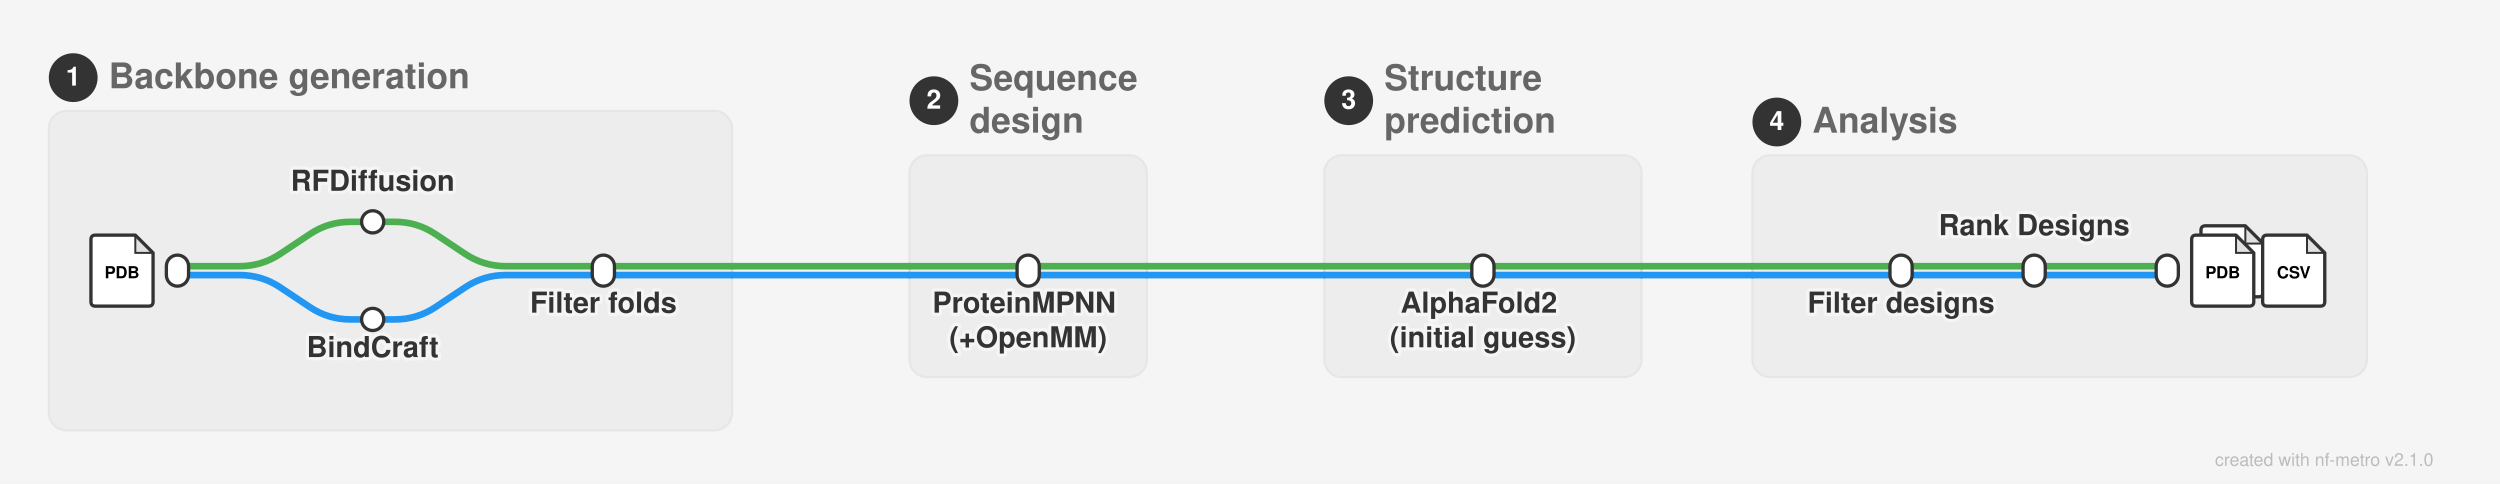
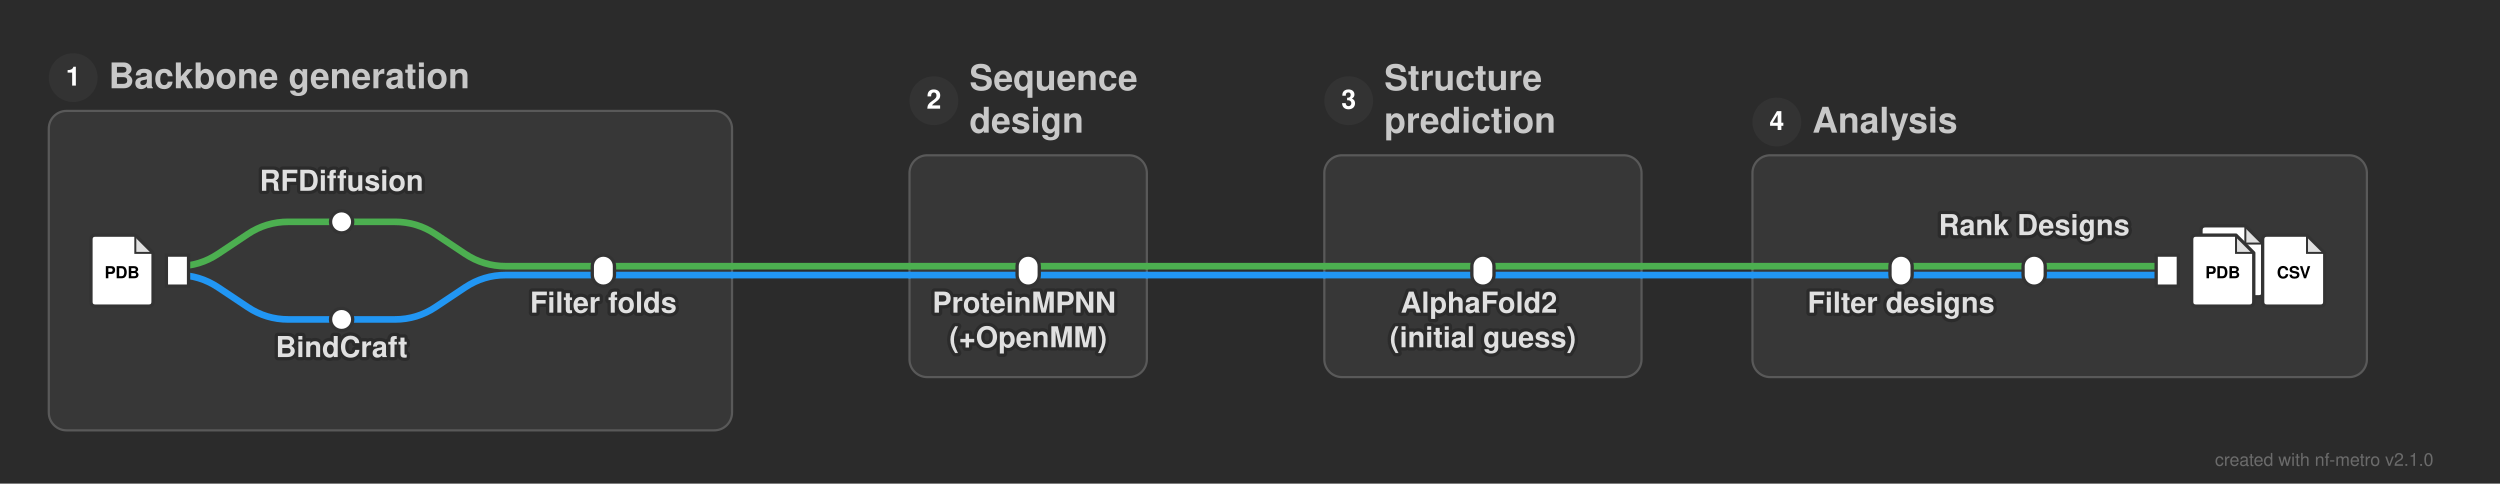
<svg xmlns="http://www.w3.org/2000/svg" width="1127" height="218" viewBox="0 0 1127 218">
  <defs>
</defs>
-   <style>.nf-metro-bg { fill: #f5f5f5; }
- .nf-metro-title { fill: #111111 }
- .nf-metro-station-label { fill: #333333; }
- .nf-metro-section-box { fill: #ededed; stroke: #e6e6e6; }
- .nf-metro-section-label { fill: #666666; }
- .nf-metro-group-label { fill: #666666; }
- .nf-metro-group-underline { stroke: #666666; }
- .nf-metro-legend-bg { fill: rgba(255, 255, 255, 0.8); }
- .nf-metro-legend-text { fill: #333333; }
- .nf-metro-marker-stroke { stroke: #333333; }
- .nf-metro-label-halo { fill: #f5f5f5; stroke: #f5f5f5; }</style>
+   <style>.nf-metro-bg { fill: var(--nfm-map-bg, light-dark(#f5f5f5, #2b2b2b)); }
+ .nf-metro-title { fill: var(--nfm-map-title-color, light-dark(#111111, #ffffff)); }
+ .nf-metro-station-label { fill: var(--nfm-map-label-color, light-dark(#333333, #e0e0e0)); }
+ .nf-metro-section-box { fill: var(--nfm-map-section-fill, light-dark(#ededed, #373737)); stroke: var(--nfm-map-section-stroke, light-dark(#e6e6e6, #595959)); }
+ .nf-metro-section-label { fill: var(--nfm-map-section-label-color, light-dark(#666666, #c8c8c8)); }
+ .nf-metro-group-label { fill: var(--nfm-map-section-label-color, light-dark(#666666, #c8c8c8)); }
+ .nf-metro-group-underline { stroke: var(--nfm-map-section-label-color, light-dark(#666666, #c8c8c8)); }
+ .nf-metro-legend-bg { fill: var(--nfm-map-legend-bg, light-dark(rgba(255, 255, 255, 0.8), rgba(0, 0, 0, 0.3))); }
+ .nf-metro-legend-text { fill: var(--nfm-map-legend-text-color, light-dark(#333333, #e0e0e0)); }
+ .nf-metro-marker-stroke { stroke: var(--nfm-map-marker-stroke, light-dark(#333333, #f0f0f0)); }
+ .nf-metro-label-halo { fill: var(--nfm-map-bg, light-dark(#f5f5f5, #2b2b2b)); stroke: var(--nfm-map-bg, light-dark(#f5f5f5, #2b2b2b)); }</style>
  <rect x="0" y="0" width="1127" height="218" fill="#2b2b2b" class="nf-metro-bg" />
  <rect x="22.0" y="50.0" width="308.0" height="144.0" rx="8" ry="8" fill="#373737" stroke="#595959" stroke-width="1.0" class="nf-metro-section-box" data-section-id="centered_sec" data-section-lines="bc,rf" />
  <circle cx="33.0" cy="35.0" r="11" fill="#333333" class="nf-metro-section-num-circle" data-section-id="centered_sec" />
  <text x="33.0" y="35.0" font-size="12" fill="#ffffff" font-family="'Helvetica Neue', Helvetica, Arial, sans-serif" font-weight="bold" text-anchor="middle" dy="0.3em" data-section-id="centered_sec">1</text>
  <text x="49.0" y="35.0" font-size="16.0" fill="#c8c8c8" font-family="'Helvetica Neue', Helvetica, Arial, sans-serif" font-weight="bold" dy="0.3em" class="nf-metro-section-label" data-section-id="centered_sec">Backbone generation</text>
  <rect x="410.0" y="70.0" width="107.0" height="100" rx="8" ry="8" fill="#373737" stroke="#595959" stroke-width="1.0" class="nf-metro-section-box" data-section-id="sequence_design" data-section-lines="bc,rf" />
  <circle cx="421.0" cy="45.4" r="11" fill="#333333" class="nf-metro-section-num-circle" data-section-id="sequence_design" />
  <text x="421.0" y="45.4" font-size="12" fill="#ffffff" font-family="'Helvetica Neue', Helvetica, Arial, sans-serif" font-weight="bold" text-anchor="middle" dy="0.3em" data-section-id="sequence_design">2</text>
  <text x="437.0" y="35.8" font-size="16.0" fill="#c8c8c8" font-family="'Helvetica Neue', Helvetica, Arial, sans-serif" font-weight="bold" dy="0.3em" class="nf-metro-section-label" data-section-id="sequence_design">
    <tspan x="437.0" dy="0em">Sequence</tspan>
    <tspan x="437.0" dy="1.2em">design</tspan>
  </text>
  <rect x="597.0" y="70.0" width="143.0" height="100" rx="8" ry="8" fill="#373737" stroke="#595959" stroke-width="1.0" class="nf-metro-section-box" data-section-id="structure_prediction" data-section-lines="bc,rf" />
  <circle cx="608.0" cy="45.4" r="11" fill="#333333" class="nf-metro-section-num-circle" data-section-id="structure_prediction" />
  <text x="608.0" y="45.4" font-size="12" fill="#ffffff" font-family="'Helvetica Neue', Helvetica, Arial, sans-serif" font-weight="bold" text-anchor="middle" dy="0.3em" data-section-id="structure_prediction">3</text>
  <text x="624.0" y="35.8" font-size="16.0" fill="#c8c8c8" font-family="'Helvetica Neue', Helvetica, Arial, sans-serif" font-weight="bold" dy="0.3em" class="nf-metro-section-label" data-section-id="structure_prediction">
    <tspan x="624.0" dy="0em">Structure</tspan>
    <tspan x="624.0" dy="1.2em">prediction</tspan>
  </text>
  <rect x="790.0" y="70.0" width="277.0" height="100" rx="8" ry="8" fill="#373737" stroke="#595959" stroke-width="1.0" class="nf-metro-section-box" data-section-id="analysis" data-section-lines="bc,rf" />
  <circle cx="801.0" cy="55.0" r="11" fill="#333333" class="nf-metro-section-num-circle" data-section-id="analysis" />
  <text x="801.0" y="55.0" font-size="12" fill="#ffffff" font-family="'Helvetica Neue', Helvetica, Arial, sans-serif" font-weight="bold" text-anchor="middle" dy="0.3em" data-section-id="analysis">4</text>
  <text x="817.0" y="55.0" font-size="16.0" fill="#c8c8c8" font-family="'Helvetica Neue', Helvetica, Arial, sans-serif" font-weight="bold" dy="0.3em" class="nf-metro-section-label" data-section-id="analysis">Analysis</text>
-   <path d="M80.0,124.0 L108.0,124.0 Q118.0,124.0,126.321,129.547 L139.679,138.453 Q148.0,144.0,158.0,144.0 L168.0,144.0" stroke="#2196F3" stroke-width="3.0" fill="none" stroke-linecap="round" stroke-linejoin="round" class="metro-line-bc" data-line-id="bc" />
-   <path d="M168.0,144.0 L178.0,144.0 Q188.0,144.0,196.321,138.453 L209.679,129.547 Q218.0,124.0,228.0,124.0 L272.0,124.0" stroke="#2196F3" stroke-width="3.0" fill="none" stroke-linecap="round" stroke-linejoin="round" class="metro-line-bc" data-line-id="bc" />
+   <path d="M80.0,124.0 L80.0,124.0 Q90.0,124.0,98.321,129.547 L111.679,138.453 Q120.0,144.0,130.0,144.0 L154.0,144.0" stroke="#2196F3" stroke-width="3.0" fill="none" stroke-linecap="round" stroke-linejoin="round" class="metro-line-bc" data-line-id="bc" />
+   <path d="M154.0,144.0 L178.0,144.0 Q188.0,144.0,196.321,138.453 L209.679,129.547 Q218.0,124.0,228.0,124.0 L272.0,124.0" stroke="#2196F3" stroke-width="3.0" fill="none" stroke-linecap="round" stroke-linejoin="round" class="metro-line-bc" data-line-id="bc" />
  <path d="M857.0,124.0 L917.0,124.0" stroke="#2196F3" stroke-width="3.0" stroke-linecap="round" class="metro-line-bc" data-line-id="bc" />
  <path d="M917.0,124.0 L977.0,124.0" stroke="#2196F3" stroke-width="3.0" stroke-linecap="round" class="metro-line-bc" data-line-id="bc" />
  <path d="M272.0,124.0 L330.0,124.0" stroke="#2196F3" stroke-width="3.0" stroke-linecap="round" class="metro-line-bc" data-line-id="bc" />
  <path d="M410.0,124.0 L463.5,124.0" stroke="#2196F3" stroke-width="3.0" stroke-linecap="round" class="metro-line-bc" data-line-id="bc" />
  <path d="M463.5,124.0 L517.0,124.0" stroke="#2196F3" stroke-width="3.0" stroke-linecap="round" class="metro-line-bc" data-line-id="bc" />
  <path d="M597.0,124.0 L668.5,124.0" stroke="#2196F3" stroke-width="3.0" stroke-linecap="round" class="metro-line-bc" data-line-id="bc" />
  <path d="M668.5,124.0 L740.0,124.0" stroke="#2196F3" stroke-width="3.0" stroke-linecap="round" class="metro-line-bc" data-line-id="bc" />
  <path d="M790.0,124.0 L857.0,124.0" stroke="#2196F3" stroke-width="3.0" stroke-linecap="round" class="metro-line-bc" data-line-id="bc" />
  <path d="M330.0,124.0 L410.0,124.0" stroke="#2196F3" stroke-width="3.0" stroke-linecap="round" class="metro-line-bc" data-line-id="bc" />
  <path d="M517.0,124.0 L597.0,124.0" stroke="#2196F3" stroke-width="3.0" stroke-linecap="round" class="metro-line-bc" data-line-id="bc" />
  <path d="M740.0,124.0 L790.0,124.0" stroke="#2196F3" stroke-width="3.0" stroke-linecap="round" class="metro-line-bc" data-line-id="bc" />
-   <path d="M80.0,120.0 L108.0,120.0 Q118.0,120.0,126.321,114.453 L139.679,105.547 Q148.0,100.0,158.0,100.0 L168.0,100.0" stroke="#4CAF50" stroke-width="3.0" fill="none" stroke-linecap="round" stroke-linejoin="round" class="metro-line-rf" data-line-id="rf" />
-   <path d="M168.0,100.0 L178.0,100.0 Q188.0,100.0,196.321,105.547 L209.679,114.453 Q218.0,120.0,228.0,120.0 L272.0,120.0" stroke="#4CAF50" stroke-width="3.0" fill="none" stroke-linecap="round" stroke-linejoin="round" class="metro-line-rf" data-line-id="rf" />
+   <path d="M80.0,120.0 L80.0,120.0 Q90.0,120.0,98.321,114.453 L111.679,105.547 Q120.0,100.0,130.0,100.0 L154.0,100.0" stroke="#4CAF50" stroke-width="3.0" fill="none" stroke-linecap="round" stroke-linejoin="round" class="metro-line-rf" data-line-id="rf" />
+   <path d="M154.0,100.0 L178.0,100.0 Q188.0,100.0,196.321,105.547 L209.679,114.453 Q218.0,120.0,228.0,120.0 L272.0,120.0" stroke="#4CAF50" stroke-width="3.0" fill="none" stroke-linecap="round" stroke-linejoin="round" class="metro-line-rf" data-line-id="rf" />
  <path d="M857.0,120.0 L917.0,120.0" stroke="#4CAF50" stroke-width="3.0" stroke-linecap="round" class="metro-line-rf" data-line-id="rf" />
  <path d="M917.0,120.0 L977.0,120.0" stroke="#4CAF50" stroke-width="3.0" stroke-linecap="round" class="metro-line-rf" data-line-id="rf" />
  <path d="M272.0,120.0 L330.0,120.0" stroke="#4CAF50" stroke-width="3.0" stroke-linecap="round" class="metro-line-rf" data-line-id="rf" />
  <path d="M410.0,120.0 L463.5,120.0" stroke="#4CAF50" stroke-width="3.0" stroke-linecap="round" class="metro-line-rf" data-line-id="rf" />
  <path d="M463.5,120.0 L517.0,120.0" stroke="#4CAF50" stroke-width="3.0" stroke-linecap="round" class="metro-line-rf" data-line-id="rf" />
  <path d="M597.0,120.0 L668.5,120.0" stroke="#4CAF50" stroke-width="3.0" stroke-linecap="round" class="metro-line-rf" data-line-id="rf" />
  <path d="M668.5,120.0 L740.0,120.0" stroke="#4CAF50" stroke-width="3.0" stroke-linecap="round" class="metro-line-rf" data-line-id="rf" />
  <path d="M790.0,120.0 L857.0,120.0" stroke="#4CAF50" stroke-width="3.0" stroke-linecap="round" class="metro-line-rf" data-line-id="rf" />
  <path d="M330.0,120.0 L410.0,120.0" stroke="#4CAF50" stroke-width="3.0" stroke-linecap="round" class="metro-line-rf" data-line-id="rf" />
  <path d="M517.0,120.0 L597.0,120.0" stroke="#4CAF50" stroke-width="3.0" stroke-linecap="round" class="metro-line-rf" data-line-id="rf" />
  <path d="M740.0,120.0 L790.0,120.0" stroke="#4CAF50" stroke-width="3.0" stroke-linecap="round" class="metro-line-rf" data-line-id="rf" />
  <g class="nf-metro-station-group" data-node-id="mpnn" data-node-cx="463.5" data-node-cy="122.0" data-node-r="5.0" data-node-groups="bc,rf" data-node-region="sequence_design" data-node-w="10.0" data-node-h="14.0" data-node-rx="5.0">
    <rect x="458.5" y="115.0" width="10.0" height="14.0" rx="5.0" ry="5.0" fill="#ffffff" stroke="#333333" stroke-width="1.5" class="nf-metro-station" data-station-id="mpnn" data-station-lines="bc,rf" data-station-label="ProteinMPNN (+OpenMM)" data-section-id="sequence_design" data-section-name="Sequence design" />
  </g>
  <g class="nf-metro-station-group" data-node-id="r_in" data-node-cx="80.0" data-node-cy="122.0" data-node-r="5.0" data-node-groups="bc,rf" data-node-region="centered_sec" data-node-w="10.0" data-node-h="14.0" data-node-rx="5.0">
-     <rect x="75.0" y="115.0" width="10.0" height="14.0" rx="5.0" ry="5.0" fill="#ffffff" stroke="#333333" stroke-width="1.5" class="nf-metro-station" data-station-id="r_in" data-station-lines="bc,rf" data-station-label="Target" data-section-id="centered_sec" data-section-name="Backbone generation" />
+     <rect x="75.0" y="115.0" width="10.0" height="14.0" fill="#ffffff" stroke="#333333" stroke-width="1.5" class="nf-metro-station" data-station-id="r_in" data-station-lines="bc,rf" data-station-label="r_in" data-section-id="centered_sec" data-section-name="Backbone generation" />
    <g data-station-id="r_in">
      <path d="M43.0,106.0 L61.0,106.0 L69.0,114.0 L69.0,136.0 Q69.0,138.0,67.0,138.0 L43.0,138.0 Q41.0,138.0,41.0,136.0 L41.0,108.0 Q41.0,106.0,43.0,106.0 Z" fill="#ffffff" stroke="#333333" stroke-width="1.5" stroke-linejoin="round" />
      <path d="M61.0,106.0 L61.0,114.0 L69.0,114.0 Z" fill="#333333" opacity="0.15" stroke="none" />
      <path d="M61.0,106.0 L61.0,114.0 L69.0,114.0" fill="none" stroke="#333333" stroke-width="0.9" />
      <text x="55.0" y="123.2" font-size="7.5" fill="#000000" font-family="'Helvetica Neue', Helvetica, Arial, sans-serif" font-weight="bold" text-anchor="middle" dy="0.3em">PDB</text>
    </g>
  </g>
-   <g class="nf-metro-station-group" data-node-id="rfdiff" data-node-cx="168.0" data-node-cy="100.0" data-node-r="5.0" data-node-groups="rf" data-node-region="centered_sec" data-node-w="10.0" data-node-h="10.0" data-node-rx="5.0">
-     <rect x="163.0" y="95.0" width="10.0" height="10.0" rx="5.0" ry="5.0" fill="#ffffff" stroke="#333333" stroke-width="1.5" class="nf-metro-station" data-station-id="rfdiff" data-station-lines="rf" data-station-label="RFDiffusion" data-section-id="centered_sec" data-section-name="Backbone generation" />
+   <g class="nf-metro-station-group" data-node-id="rfdiff" data-node-cx="154.0" data-node-cy="100.0" data-node-r="5.0" data-node-groups="rf" data-node-region="centered_sec" data-node-w="10.0" data-node-h="10.0" data-node-rx="5.0">
+     <rect x="149.0" y="95.0" width="10.0" height="10.0" rx="5.0" ry="5.0" fill="#ffffff" stroke="#333333" stroke-width="1.5" class="nf-metro-station" data-station-id="rfdiff" data-station-lines="rf" data-station-label="RFDiffusion" data-section-id="centered_sec" data-section-name="Backbone generation" />
  </g>
-   <g class="nf-metro-station-group" data-node-id="bc" data-node-cx="168.0" data-node-cy="144.0" data-node-r="5.0" data-node-groups="bc" data-node-region="centered_sec" data-node-w="10.0" data-node-h="10.0" data-node-rx="5.0">
-     <rect x="163.0" y="139.0" width="10.0" height="10.0" rx="5.0" ry="5.0" fill="#ffffff" stroke="#333333" stroke-width="1.5" class="nf-metro-station" data-station-id="bc" data-station-lines="bc" data-station-label="BindCraft" data-section-id="centered_sec" data-section-name="Backbone generation" />
+   <g class="nf-metro-station-group" data-node-id="bc" data-node-cx="154.0" data-node-cy="144.0" data-node-r="5.0" data-node-groups="bc" data-node-region="centered_sec" data-node-w="10.0" data-node-h="10.0" data-node-rx="5.0">
+     <rect x="149.0" y="139.0" width="10.0" height="10.0" rx="5.0" ry="5.0" fill="#ffffff" stroke="#333333" stroke-width="1.5" class="nf-metro-station" data-station-id="bc" data-station-lines="bc" data-station-label="BindCraft" data-section-id="centered_sec" data-section-name="Backbone generation" />
  </g>
  <g class="nf-metro-station-group" data-node-id="filtfold" data-node-cx="272.0" data-node-cy="122.0" data-node-r="5.0" data-node-groups="bc,rf" data-node-region="centered_sec" data-node-w="10.0" data-node-h="14.0" data-node-rx="5.0">
    <rect x="267.0" y="115.0" width="10.0" height="14.0" rx="5.0" ry="5.0" fill="#ffffff" stroke="#333333" stroke-width="1.5" class="nf-metro-station" data-station-id="filtfold" data-station-lines="bc,rf" data-station-label="Filter folds" data-section-id="centered_sec" data-section-name="Backbone generation" />
  </g>
  <g class="nf-metro-station-group" data-node-id="af2" data-node-cx="668.5" data-node-cy="122.0" data-node-r="5.0" data-node-groups="bc,rf" data-node-region="structure_prediction" data-node-w="10.0" data-node-h="14.0" data-node-rx="5.0">
    <rect x="663.5" y="115.0" width="10.0" height="14.0" rx="5.0" ry="5.0" fill="#ffffff" stroke="#333333" stroke-width="1.5" class="nf-metro-station" data-station-id="af2" data-station-lines="bc,rf" data-station-label="AlphaFold2 (initial guess)" data-section-id="structure_prediction" data-section-name="Structure prediction" />
  </g>
  <g class="nf-metro-station-group" data-node-id="filt" data-node-cx="857.0" data-node-cy="122.0" data-node-r="5.0" data-node-groups="bc,rf" data-node-region="analysis" data-node-w="10.0" data-node-h="14.0" data-node-rx="5.0">
    <rect x="852.0" y="115.0" width="10.0" height="14.0" rx="5.0" ry="5.0" fill="#ffffff" stroke="#333333" stroke-width="1.5" class="nf-metro-station" data-station-id="filt" data-station-lines="bc,rf" data-station-label="Filter designs" data-section-id="analysis" data-section-name="Analysis" />
  </g>
  <g class="nf-metro-station-group" data-node-id="rank" data-node-cx="917.0" data-node-cy="122.0" data-node-r="5.0" data-node-groups="bc,rf" data-node-region="analysis" data-node-w="10.0" data-node-h="14.0" data-node-rx="5.0">
    <rect x="912.0" y="115.0" width="10.0" height="14.0" rx="5.0" ry="5.0" fill="#ffffff" stroke="#333333" stroke-width="1.5" class="nf-metro-station" data-station-id="rank" data-station-lines="bc,rf" data-station-label="Rank Designs" data-section-id="analysis" data-section-name="Analysis" />
  </g>
  <g class="nf-metro-station-group" data-node-id="r_out" data-node-cx="977.0" data-node-cy="122.0" data-node-r="5.0" data-node-groups="bc,rf" data-node-region="analysis" data-node-w="10.0" data-node-h="14.0" data-node-rx="5.0">
-     <rect x="972.0" y="115.0" width="10.0" height="14.0" rx="5.0" ry="5.0" fill="#ffffff" stroke="#333333" stroke-width="1.5" class="nf-metro-station" data-station-id="r_out" data-station-lines="bc,rf" data-station-label="Designs" data-section-id="analysis" data-section-name="Analysis" />
+     <rect x="972.0" y="115.0" width="10.0" height="14.0" fill="#ffffff" stroke="#333333" stroke-width="1.5" class="nf-metro-station" data-station-id="r_out" data-station-lines="bc,rf" data-station-label="r_out" data-section-id="analysis" data-section-name="Analysis" />
    <g data-station-id="r_out">
      <path d="M994.2,101.8 L1012.2,101.8 L1020.2,109.8 L1020.2,131.8 Q1020.2,133.8,1018.2,133.8 L994.2,133.8 Q992.2,133.8,992.2,131.8 L992.2,103.8 Q992.2,101.8,994.2,101.8 Z" fill="#ffffff" stroke="#333333" stroke-width="1.5" stroke-linejoin="round" />
      <path d="M1012.2,101.8 L1012.2,109.8 L1020.2,109.8 Z" fill="#333333" opacity="0.15" stroke="none" />
      <path d="M1012.2,101.8 L1012.2,109.8 L1020.2,109.8" fill="none" stroke="#333333" stroke-width="0.9" />
      <path d="M990.0,106.0 L1008.0,106.0 L1016.0,114.0 L1016.0,136.0 Q1016.0,138.0,1014.0,138.0 L990.0,138.0 Q988.0,138.0,988.0,136.0 L988.0,108.0 Q988.0,106.0,990.0,106.0 Z" fill="#ffffff" stroke="#333333" stroke-width="1.5" stroke-linejoin="round" />
      <path d="M1008.0,106.0 L1008.0,114.0 L1016.0,114.0 Z" fill="#333333" opacity="0.15" stroke="none" />
      <path d="M1008.0,106.0 L1008.0,114.0 L1016.0,114.0" fill="none" stroke="#333333" stroke-width="0.9" />
      <text x="1002.0" y="123.2" font-size="7.5" fill="#000000" font-family="'Helvetica Neue', Helvetica, Arial, sans-serif" font-weight="bold" text-anchor="middle" dy="0.3em">PDB</text>
      <path d="M1022.0,106.0 L1040.0,106.0 L1048.0,114.0 L1048.0,136.0 Q1048.0,138.0,1046.0,138.0 L1022.0,138.0 Q1020.0,138.0,1020.0,136.0 L1020.0,108.0 Q1020.0,106.0,1022.0,106.0 Z" fill="#ffffff" stroke="#333333" stroke-width="1.5" stroke-linejoin="round" />
      <path d="M1040.0,106.0 L1040.0,114.0 L1048.0,114.0 Z" fill="#333333" opacity="0.15" stroke="none" />
      <path d="M1040.0,106.0 L1040.0,114.0 L1048.0,114.0" fill="none" stroke="#333333" stroke-width="0.9" />
      <text x="1034.0" y="123.2" font-size="7.5" fill="#000000" font-family="'Helvetica Neue', Helvetica, Arial, sans-serif" font-weight="bold" text-anchor="middle" dy="0.3em">CSV</text>
    </g>
  </g>
  <text x="857.0" y="135.0" font-size="13.0" fill="#2b2b2b" stroke="#2b2b2b" stroke-width="3.0" stroke-linejoin="round" font-family="'Helvetica Neue', Helvetica, Arial, sans-serif" font-weight="bold" aria-hidden="true" class="nf-metro-label-halo" text-anchor="middle" dominant-baseline="hanging">Filter designs</text>
  <text x="857.0" y="135.0" font-size="13.0" fill="#e0e0e0" font-family="'Helvetica Neue', Helvetica, Arial, sans-serif" font-weight="bold" text-anchor="middle" dominant-baseline="hanging" data-station-id="filt" class="nf-metro-station-label">Filter designs</text>
  <text x="463.5" y="135.0" font-size="13.0" fill="#2b2b2b" stroke="#2b2b2b" stroke-width="3.0" stroke-linejoin="round" font-family="'Helvetica Neue', Helvetica, Arial, sans-serif" font-weight="bold" aria-hidden="true" class="nf-metro-label-halo" text-anchor="middle" dominant-baseline="hanging">
    <tspan x="463.5" dy="0em">ProteinMPNN</tspan>
    <tspan x="463.5" dy="1.2em">(+OpenMM)</tspan>
  </text>
  <text x="463.5" y="135.0" font-size="13.0" fill="#e0e0e0" font-family="'Helvetica Neue', Helvetica, Arial, sans-serif" font-weight="bold" text-anchor="middle" dominant-baseline="hanging" data-station-id="mpnn" class="nf-metro-station-label">
    <tspan x="463.5" dy="0em">ProteinMPNN</tspan>
    <tspan x="463.5" dy="1.2em">(+OpenMM)</tspan>
  </text>
  <text x="668.5" y="135.0" font-size="13.0" fill="#2b2b2b" stroke="#2b2b2b" stroke-width="3.0" stroke-linejoin="round" font-family="'Helvetica Neue', Helvetica, Arial, sans-serif" font-weight="bold" aria-hidden="true" class="nf-metro-label-halo" text-anchor="middle" dominant-baseline="hanging">
    <tspan x="668.5" dy="0em">AlphaFold2</tspan>
    <tspan x="668.5" dy="1.2em">(initial guess)</tspan>
  </text>
  <text x="668.5" y="135.0" font-size="13.0" fill="#e0e0e0" font-family="'Helvetica Neue', Helvetica, Arial, sans-serif" font-weight="bold" text-anchor="middle" dominant-baseline="hanging" data-station-id="af2" class="nf-metro-station-label">
    <tspan x="668.5" dy="0em">AlphaFold2</tspan>
    <tspan x="668.5" dy="1.2em">(initial guess)</tspan>
  </text>
-   <text x="168.0" y="86.0" font-size="13.0" fill="#2b2b2b" stroke="#2b2b2b" stroke-width="3.0" stroke-linejoin="round" font-family="'Helvetica Neue', Helvetica, Arial, sans-serif" font-weight="bold" aria-hidden="true" class="nf-metro-label-halo" text-anchor="middle" dominant-baseline="auto">RFDiffusion</text>
-   <text x="168.0" y="86.0" font-size="13.0" fill="#e0e0e0" font-family="'Helvetica Neue', Helvetica, Arial, sans-serif" font-weight="bold" text-anchor="middle" dominant-baseline="auto" data-station-id="rfdiff" class="nf-metro-station-label">RFDiffusion</text>
+   <text x="154.0" y="86.0" font-size="13.0" fill="#2b2b2b" stroke="#2b2b2b" stroke-width="3.0" stroke-linejoin="round" font-family="'Helvetica Neue', Helvetica, Arial, sans-serif" font-weight="bold" aria-hidden="true" class="nf-metro-label-halo" text-anchor="middle" dominant-baseline="auto">RFDiffusion</text>
+   <text x="154.0" y="86.0" font-size="13.0" fill="#e0e0e0" font-family="'Helvetica Neue', Helvetica, Arial, sans-serif" font-weight="bold" text-anchor="middle" dominant-baseline="auto" data-station-id="rfdiff" class="nf-metro-station-label">RFDiffusion</text>
  <text x="917.0" y="106.0" font-size="13.0" fill="#2b2b2b" stroke="#2b2b2b" stroke-width="3.0" stroke-linejoin="round" font-family="'Helvetica Neue', Helvetica, Arial, sans-serif" font-weight="bold" aria-hidden="true" class="nf-metro-label-halo" text-anchor="middle" dominant-baseline="auto">Rank Designs</text>
  <text x="917.0" y="106.0" font-size="13.0" fill="#e0e0e0" font-family="'Helvetica Neue', Helvetica, Arial, sans-serif" font-weight="bold" text-anchor="middle" dominant-baseline="auto" data-station-id="rank" class="nf-metro-station-label">Rank Designs</text>
-   <text x="168.0" y="155.0" font-size="13.0" fill="#2b2b2b" stroke="#2b2b2b" stroke-width="3.0" stroke-linejoin="round" font-family="'Helvetica Neue', Helvetica, Arial, sans-serif" font-weight="bold" aria-hidden="true" class="nf-metro-label-halo" text-anchor="middle" dominant-baseline="hanging">BindCraft</text>
-   <text x="168.0" y="155.0" font-size="13.0" fill="#e0e0e0" font-family="'Helvetica Neue', Helvetica, Arial, sans-serif" font-weight="bold" text-anchor="middle" dominant-baseline="hanging" data-station-id="bc" class="nf-metro-station-label">BindCraft</text>
+   <text x="154.0" y="155.0" font-size="13.0" fill="#2b2b2b" stroke="#2b2b2b" stroke-width="3.0" stroke-linejoin="round" font-family="'Helvetica Neue', Helvetica, Arial, sans-serif" font-weight="bold" aria-hidden="true" class="nf-metro-label-halo" text-anchor="middle" dominant-baseline="hanging">BindCraft</text>
+   <text x="154.0" y="155.0" font-size="13.0" fill="#e0e0e0" font-family="'Helvetica Neue', Helvetica, Arial, sans-serif" font-weight="bold" text-anchor="middle" dominant-baseline="hanging" data-station-id="bc" class="nf-metro-station-label">BindCraft</text>
  <text x="272.0" y="135.0" font-size="13.0" fill="#2b2b2b" stroke="#2b2b2b" stroke-width="3.0" stroke-linejoin="round" font-family="'Helvetica Neue', Helvetica, Arial, sans-serif" font-weight="bold" aria-hidden="true" class="nf-metro-label-halo" text-anchor="middle" dominant-baseline="hanging">Filter folds</text>
  <text x="272.0" y="135.0" font-size="13.0" fill="#e0e0e0" font-family="'Helvetica Neue', Helvetica, Arial, sans-serif" font-weight="bold" text-anchor="middle" dominant-baseline="hanging" data-station-id="filtfold" class="nf-metro-station-label">Filter folds</text>
  <text x="1097.0" y="210.0" font-size="8" fill="rgba(150, 150, 150, 0.6)" font-family="'Helvetica Neue', Helvetica, Arial, sans-serif" text-anchor="end">created with nf-metro v2.1.0</text>
</svg>
